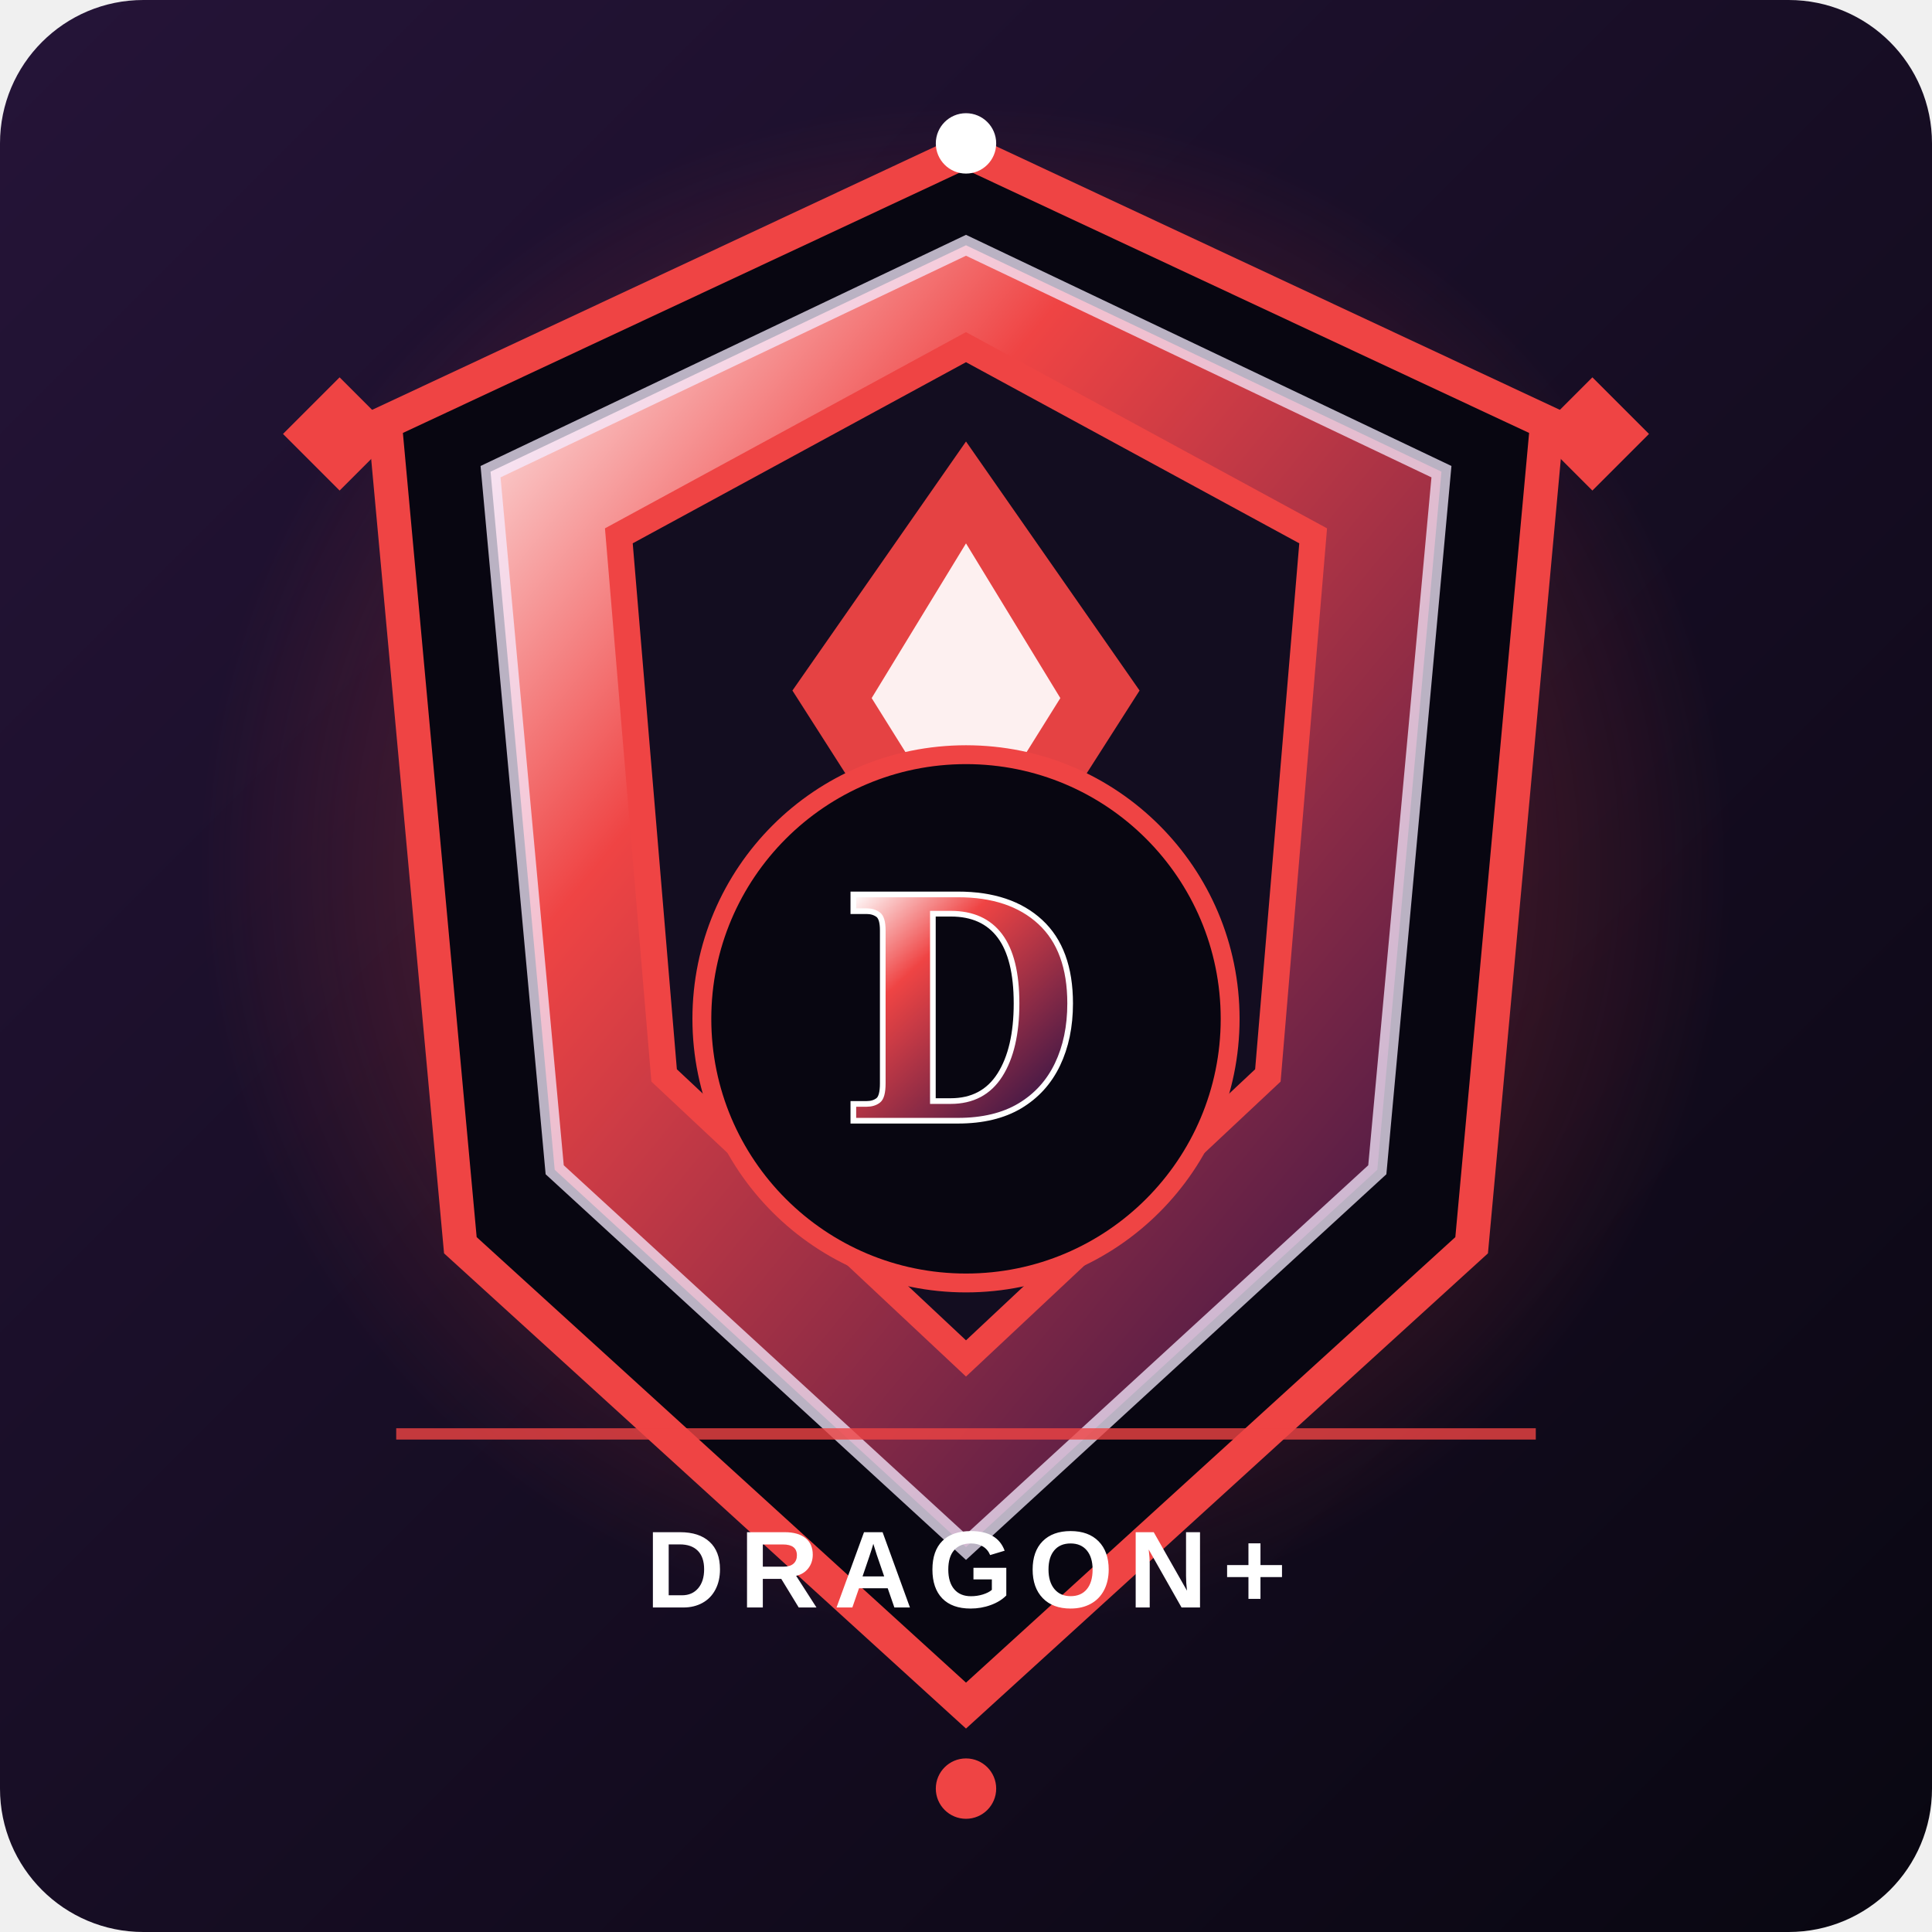
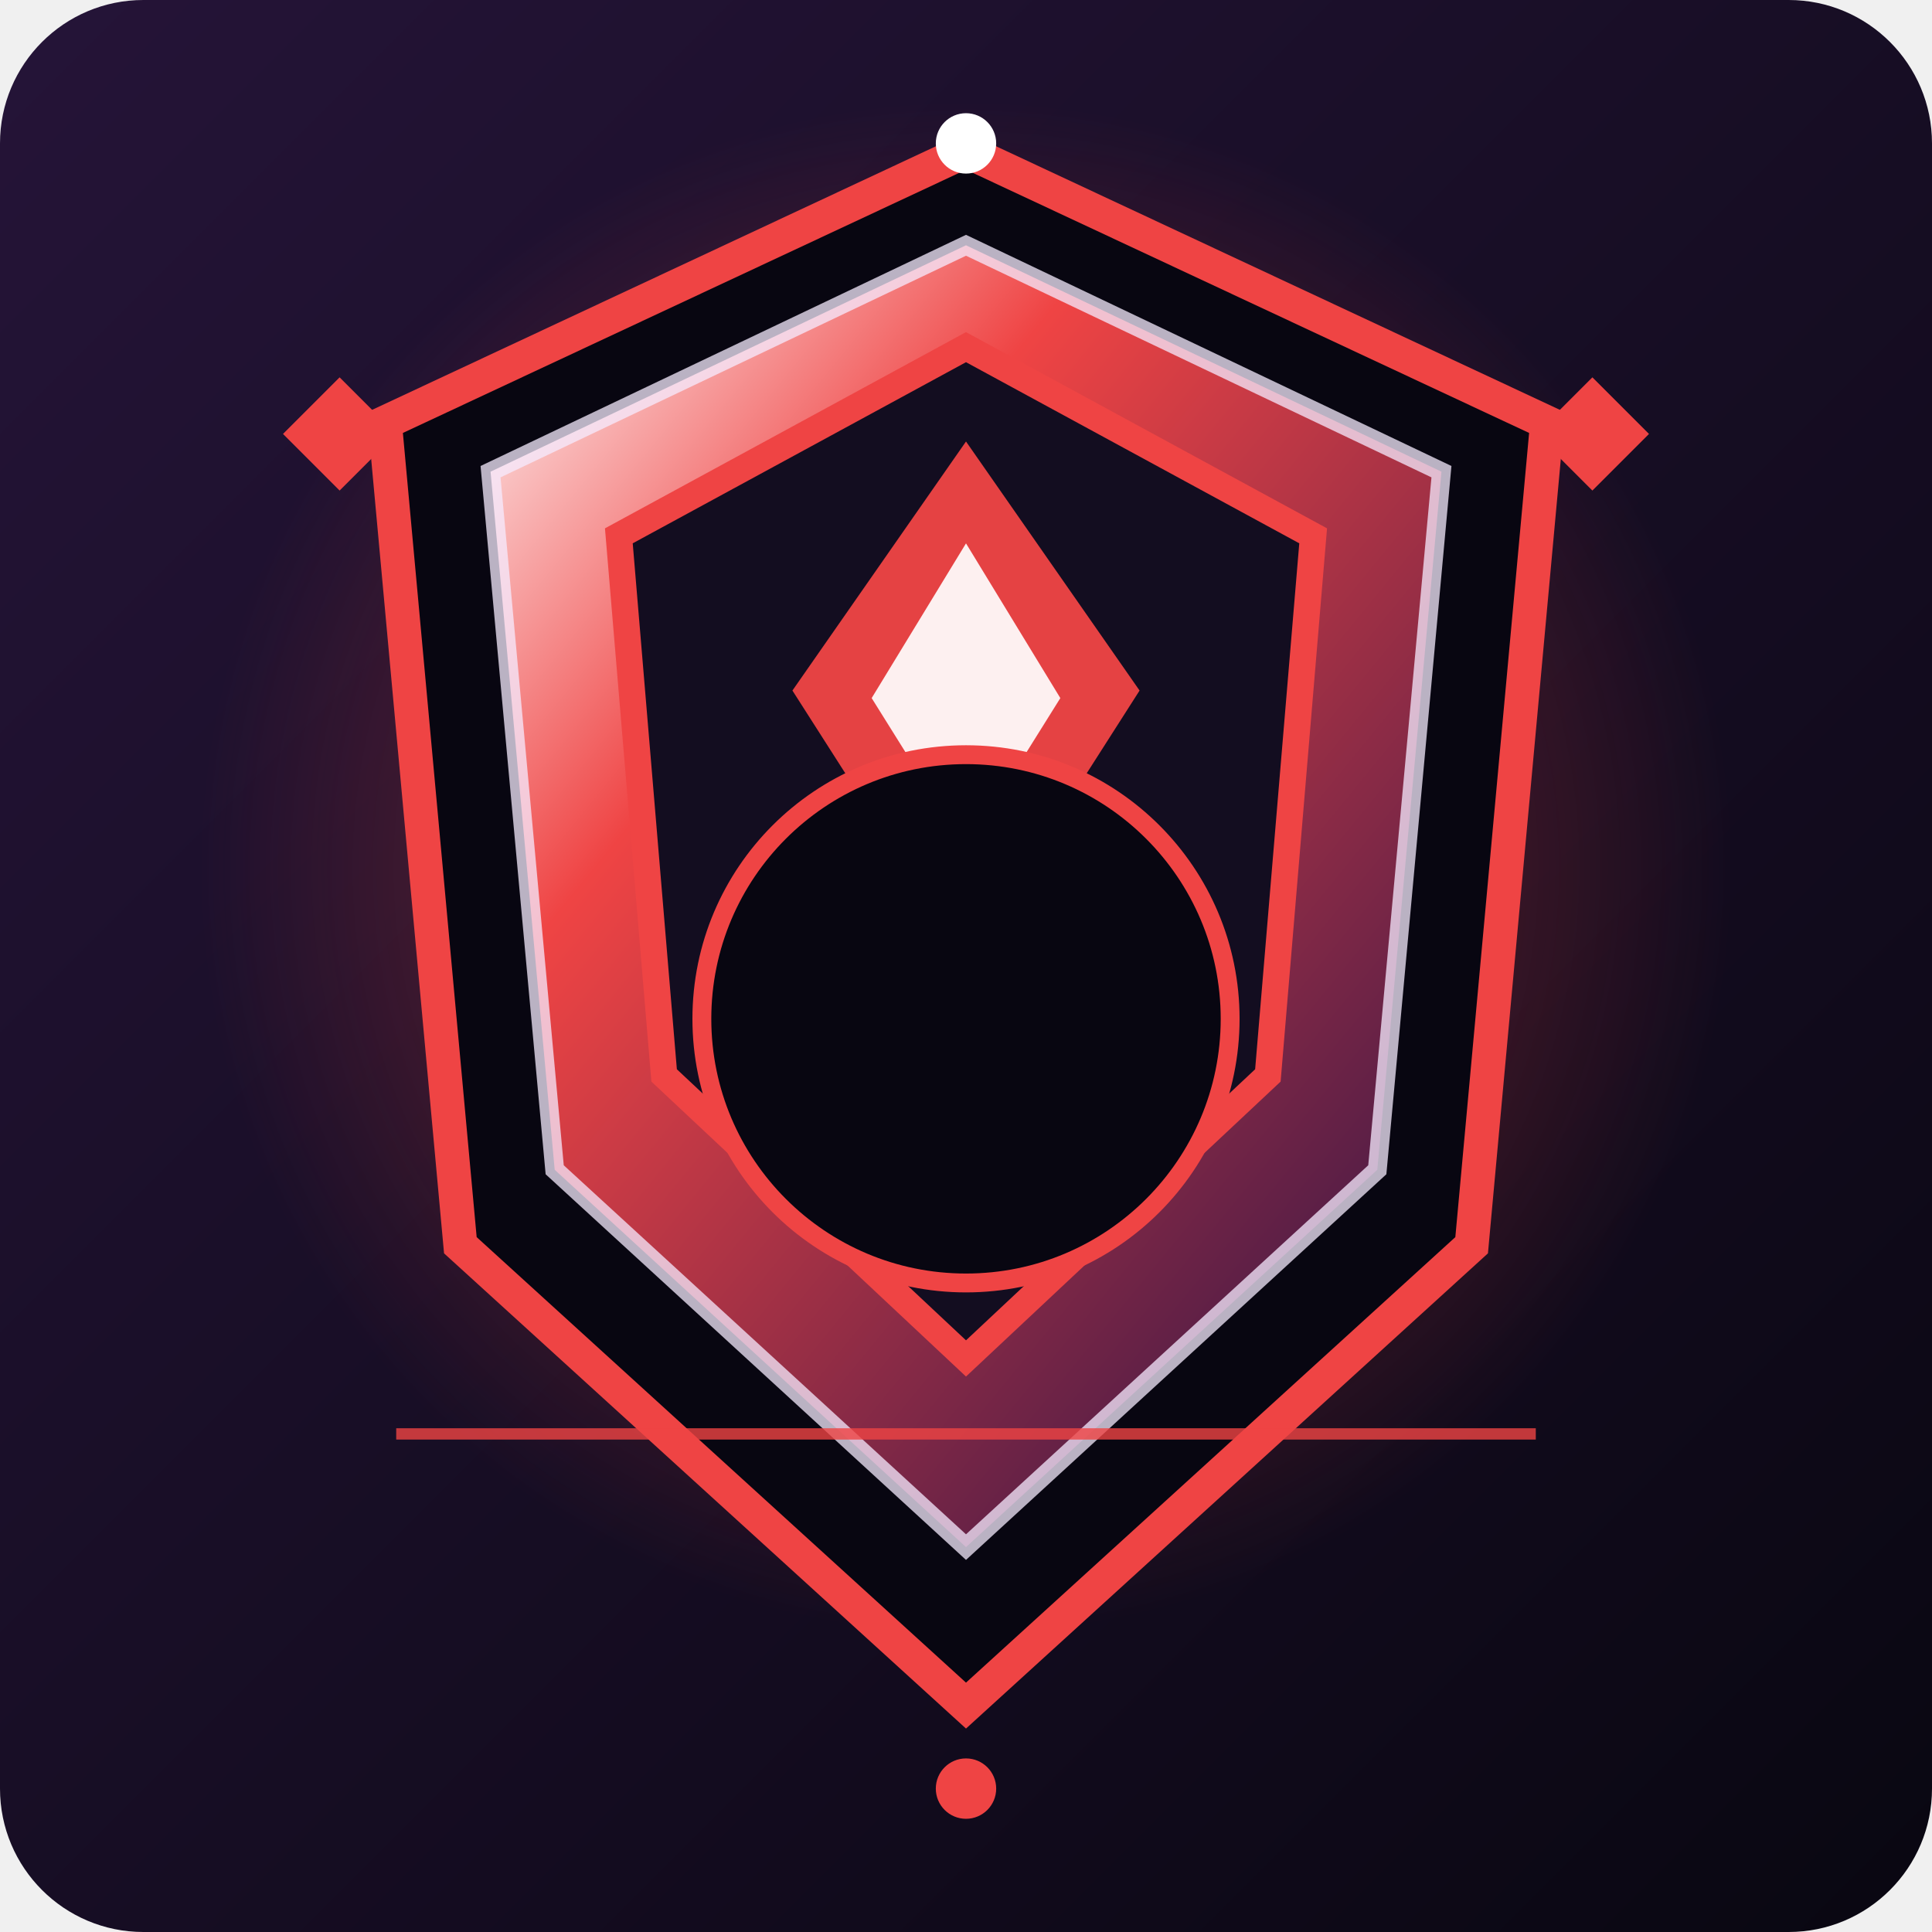
<svg xmlns="http://www.w3.org/2000/svg" viewBox="0 0 512 512" role="img" aria-label="DRAGON+ rank emblem">
  <defs>
    <linearGradient id="bg" x1="0" y1="0" x2="1" y2="1">
      <stop stop-color="#251438" />
      <stop offset="1" stop-color="#090711" />
    </linearGradient>
    <linearGradient id="metal" x1="0" y1="0" x2="0.9" y2="1">
      <stop stop-color="#fff" />
      <stop offset=".32" stop-color="#ef4444" />
      <stop offset="1" stop-color="#301447" />
    </linearGradient>
    <radialGradient id="glow">
      <stop stop-color="#ef4444" stop-opacity=".55" />
      <stop offset="1" stop-color="#ef4444" stop-opacity="0" />
    </radialGradient>
    <filter id="shadow">
      <feGaussianBlur stdDeviation="9" />
    </filter>
  </defs>
  <rect width="512" height="512" rx="38" fill="url(#bg)" />
  <circle cx="256" cy="230" r="205" fill="url(#glow)" />
  <path d="M256 40 410 112 390 330 256 452 122 330 102 112Z" fill="#080611" stroke="#ef4444" stroke-width="9" />
  <path d="M256 65 382 125 365 310 256 410 147 310 130 125Z" fill="url(#metal)" stroke="#f5eaff" stroke-opacity=".75" stroke-width="5" />
  <path d="M256 92 348 142 336 285 256 360 176 285 164 142Z" fill="#130d20" stroke="#ef4444" stroke-width="7" />
  <path d="M256 117 302 183 256 255 210 183Z" fill="#ef4444" opacity=".95" />
  <path d="M256 144 281 185 256 225 231 185Z" fill="#fff" opacity=".92" />
  <circle cx="256" cy="270" r="70" fill="#080611" stroke="#ef4444" stroke-width="5" />
-   <text x="256" y="297" text-anchor="middle" font-family="Georgia,serif" font-size="84" font-weight="900" fill="url(#metal)" stroke="#fff" stroke-width="1.5">D</text>
  <path d="M105 380H407" stroke="#ef4444" stroke-width="3" opacity=".8" />
-   <text x="256" y="426" text-anchor="middle" font-family="Arial,sans-serif" font-size="29" font-weight="900" letter-spacing="4" fill="#fff">DRAGON+</text>
  <path d="m90 100 15 15-15 15-15-15Zm332 0 15 15-15 15-15-15Z" fill="#ef4444" />
  <circle cx="256" cy="38" r="8" fill="#fff" />
  <circle cx="256" cy="474" r="8" fill="#ef4444" />
</svg>
